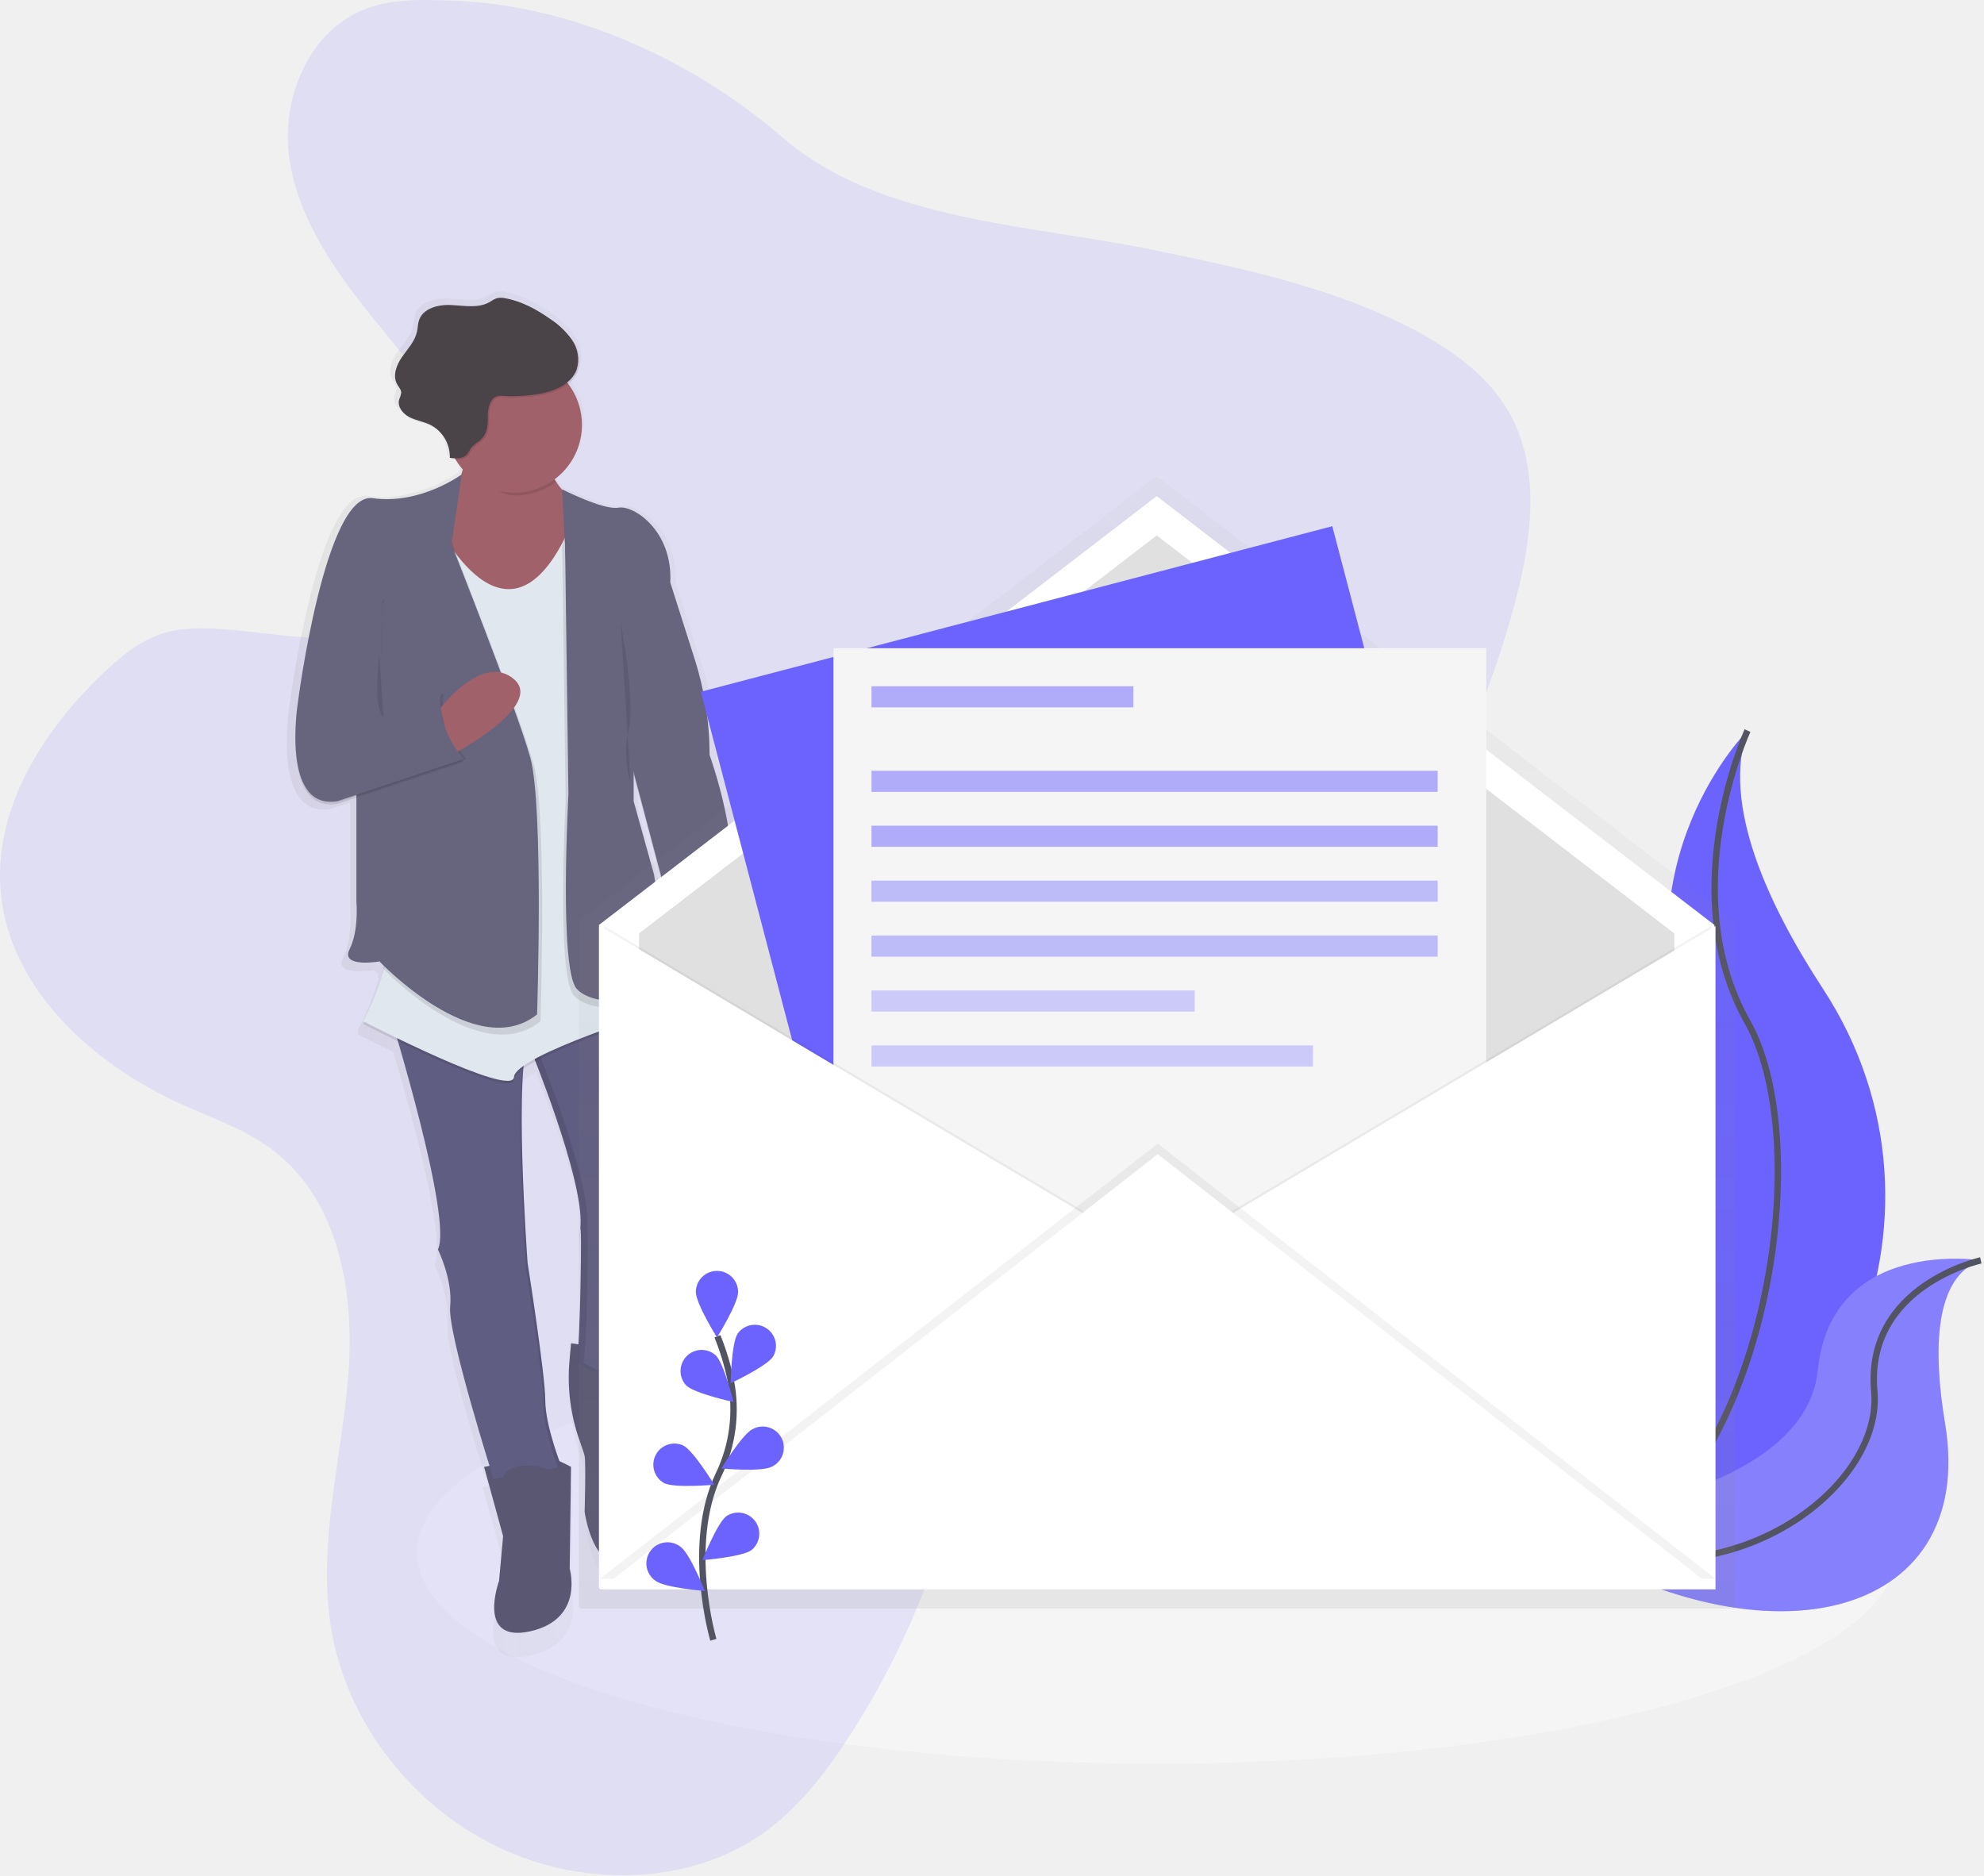
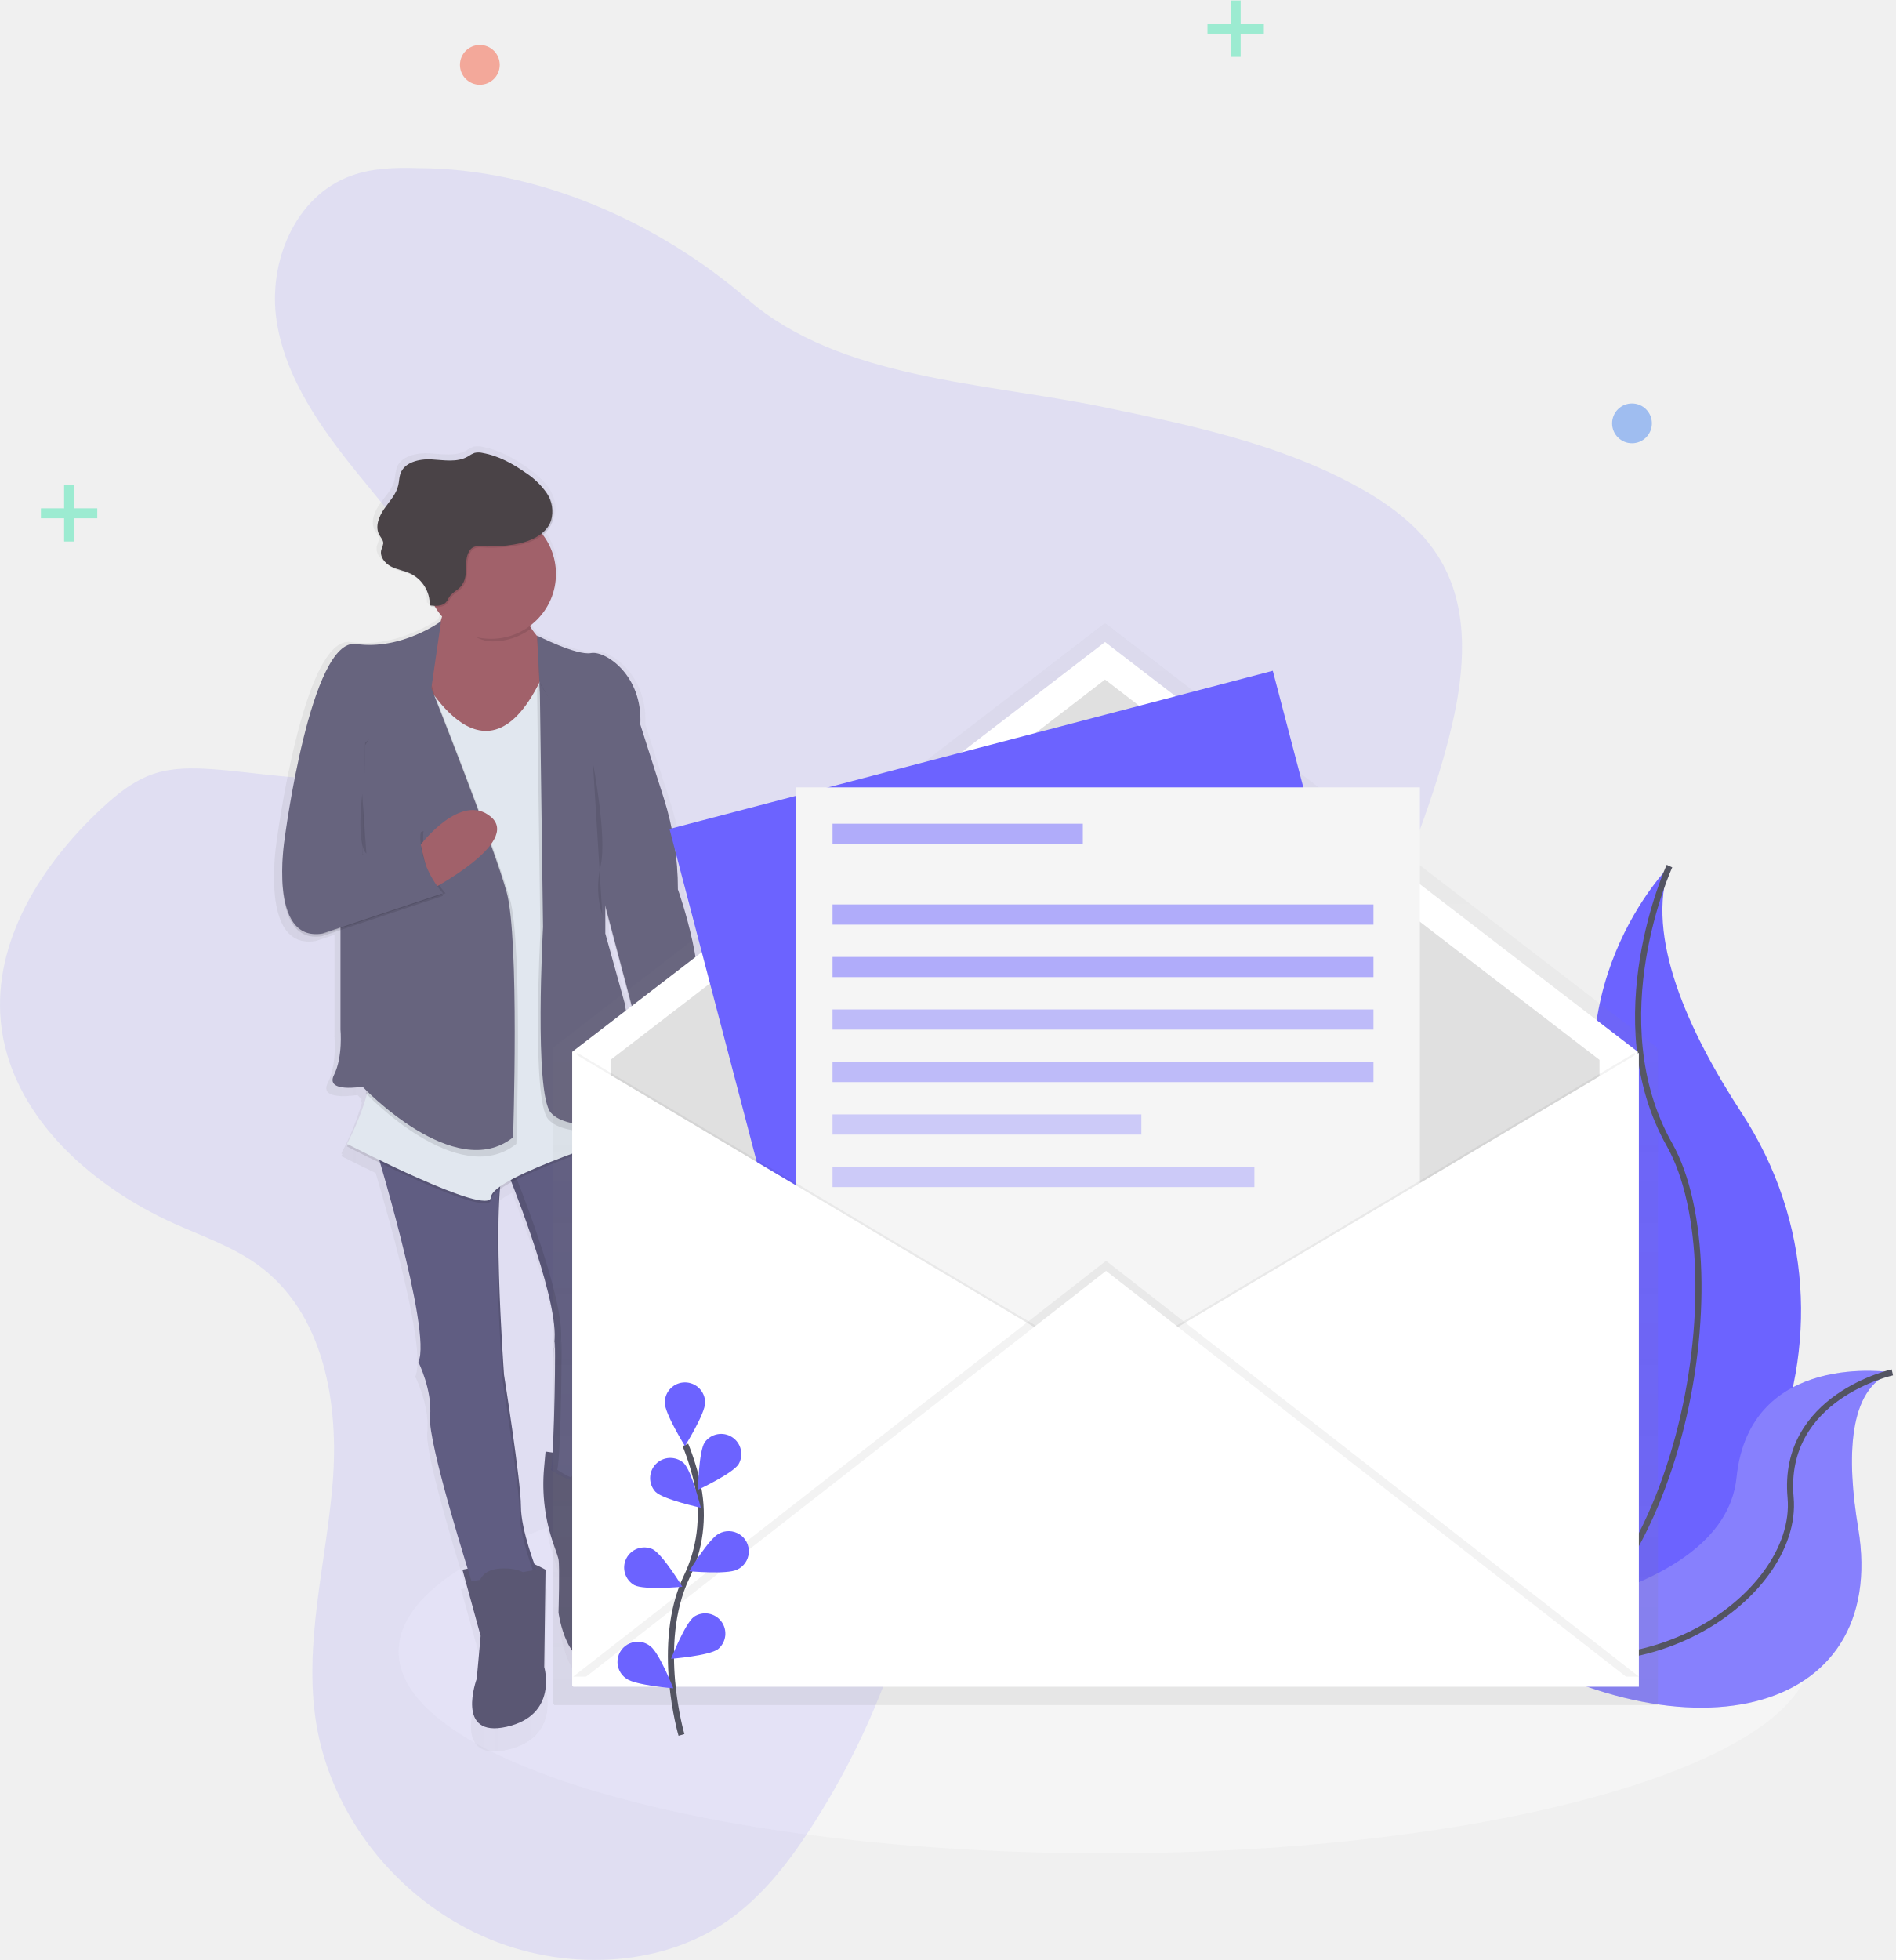
- <svg xmlns="http://www.w3.org/2000/svg" width="621" height="587" viewBox="0 0 621 587" fill="none">
-   <path d="M362.047 552.054C489.871 552.054 593.492 522.448 593.492 485.927C593.492 449.406 489.871 419.8 362.047 419.8C234.224 419.8 130.603 449.406 130.603 485.927C130.603 522.448 234.224 552.054 362.047 552.054Z" fill="#F5F5F5" />
-   <path d="M546.982 228.687C546.982 228.687 505.984 269.685 529.124 330.522C552.264 391.36 489.447 492.533 489.447 492.533C489.447 492.533 490.108 492.436 491.371 492.216C575.577 477.351 617.415 381.044 570.592 309.5C553.211 282.904 538.894 251.699 546.982 228.687Z" fill="#6C63FF" />
-   <path d="M546.982 228.687C546.982 228.687 523.838 278.943 546.982 319.942C570.127 360.942 550.95 476.002 489.452 492.533" stroke="#535461" stroke-width="2" />
-   <path d="M620 394.513C620 394.513 573.219 387.061 568.949 428.992C564.679 470.923 479.017 476.729 479.017 476.729C479.017 476.729 479.573 477.112 480.625 477.797C551.378 524.244 619.026 507.382 608.835 445.705C605.016 422.783 605.32 399.75 620 394.513Z" fill="#6C63FF" />
-   <path opacity="0.2" d="M620 394.513C620 394.513 573.219 387.061 568.949 428.992C564.679 470.923 479.017 476.729 479.017 476.729C479.017 476.729 479.573 477.112 480.625 477.797C551.378 524.244 619.026 507.382 608.835 445.705C605.016 422.783 605.32 399.75 620 394.513Z" fill="#F5F5F5" />
-   <path d="M620 394.513C620 394.513 583.683 402.488 586.665 435.512C589.648 468.536 532.712 508.11 478.991 476.716" stroke="#535461" stroke-width="2" />
-   <path opacity="0.128" d="M136.687 0.074C129.408 -0.169 121.953 0.074 115.128 2.532C96.558 9.214 87.759 31.075 90.617 50.008C93.475 68.942 105.252 85.382 117.467 100.447C129.681 115.512 142.917 130.385 149.616 148.368C152.957 157.351 154.518 167.415 151.123 176.381C145.882 190.208 130.096 197.937 114.938 199.539C99.78 201.141 84.56 198.014 69.346 196.925C62.963 196.49 56.4 196.44 50.388 198.459C43.788 200.663 38.289 205.156 33.234 209.846C13.507 228.231 -2.283 253.327 0.272 279.671C3.161 309.539 28.927 333.149 57.146 345.811C66.491 350.01 76.376 353.408 84.602 359.398C106.269 375.204 111.136 404.82 108.978 430.966C106.82 457.112 99.467 483.287 103.561 509.208C108.373 539.354 129.669 566.582 158.398 579.303C183.992 590.629 216.025 589.924 238.748 573.901C249.826 566.06 258.204 555.247 265.49 544.033C276.456 527.178 285.382 509.079 292.078 490.118C295.247 481.135 298.227 471.472 305.62 465.225C310.134 461.382 315.985 459.231 321.771 457.557C339.214 452.521 357.585 451.136 375.191 446.658C392.797 442.18 410.509 433.832 420.079 418.908C433.621 397.727 427.302 370.638 427.365 345.719C427.474 288.942 462.674 238.116 475.666 182.788C479.909 164.7 481.489 144.687 472.01 128.559C465.564 117.555 454.703 109.713 443.281 103.616C418.184 90.163 389.654 84.178 361.586 78.349C322.575 70.263 275.206 69.218 244.968 43.061C215.956 17.97 176.254 0.074 136.687 0.074Z" fill="#6C63FF" />
+ <svg xmlns="http://www.w3.org/2000/svg" width="621" height="642" viewBox="0 0 621 642" fill="none">
  <g opacity="0.5">
-     <path d="M224.211 237.578C224.21 227.198 222.585 216.883 219.395 207.006L211.455 182.385V181.168C211.7 165.397 199.407 157.528 194.672 158.381C189.825 159.254 176.375 152.509 176.375 152.509V152.694C175.453 151.633 174.621 150.497 173.889 149.297C178.583 145.878 181.701 140.71 182.536 134.963C183.371 129.215 181.854 123.374 178.326 118.76C179.78 117.667 180.889 116.18 181.52 114.475C182.618 111.386 181.778 107.862 179.993 105.111C179.233 103.962 178.346 102.904 177.348 101.956C175.835 100.458 174.183 99.108 172.414 97.923C168.004 94.868 163.156 92.242 157.867 91.31C156.952 91.094 155.999 91.094 155.083 91.31C154.289 91.631 153.533 92.039 152.829 92.528C149.205 94.591 144.695 93.698 140.516 93.48C136.337 93.261 131.258 94.432 129.937 98.353C129.65 99.594 129.429 100.85 129.276 102.116C128.615 105.157 126.267 107.518 124.455 110.051C122.643 112.584 121.288 116.002 122.796 118.753C123.311 119.679 124.119 120.532 124.119 121.59C124.001 122.34 123.778 123.07 123.458 123.759C123.134 125.466 123.802 127.209 125.183 128.262C125.753 128.877 126.424 129.389 127.167 129.776C129.264 130.844 131.677 131.178 133.813 132.17C134.879 132.671 135.857 133.341 136.709 134.154C138.817 136.361 139.951 139.322 139.856 142.373L140.299 142.42V142.808C140.762 142.861 141.251 142.905 141.733 142.928C142.428 144.049 143.222 145.104 144.107 146.082C143.957 146.646 143.787 147.219 143.598 147.802C142.045 148.88 129.331 157.344 114.879 155.307C99.447 153.131 90.631 220.581 90.631 220.581C90.059 224.438 89.781 228.333 89.798 232.232C89.732 242.151 91.815 255.132 103.42 253.221L109.589 251.19V284.553C109.589 284.553 110.469 293.692 107.387 299.763C104.306 305.833 117.093 303.677 117.093 303.677C117.093 303.677 117.578 304.186 118.482 305.052L118.197 305.853L118.574 306.241C116.893 311.989 114.626 317.548 111.809 322.833L112.173 323.018C111.942 323.462 111.809 323.679 111.809 323.679C111.809 323.679 116.557 326.105 123.09 329.234C128.341 346.982 139.833 388.086 136.051 395.916L136.156 396.141C136.864 397.609 140.815 406.265 140.018 414.193C139.297 421.278 149.11 453.492 152.774 465.19L151.042 465.54L157.212 487.733L155.889 502.097C155.889 502.097 148.397 522.114 166.026 518.199C183.655 514.284 178.808 498.182 178.808 498.182L179.251 465.542C179.251 465.542 177.552 464.597 175.455 463.69C174.014 459.796 170.873 450.588 170.873 444.223C170.873 435.957 165.14 400.269 165.14 400.269V400.017L165.107 399.541V399.461C165.107 399.017 165.034 398.41 164.982 397.669V397.623C164.321 387.974 162.337 355.196 163.785 338.108C165.059 337.24 166.384 336.449 167.753 335.741C172.045 346.586 183.108 375.887 182.4 388.18C181.52 403.39 182.181 391.447 182.4 389.503C182.466 388.901 182.512 389.629 182.532 391.262V397.696C182.532 399.018 182.532 400.486 182.485 402.014V402.939C182.485 403.872 182.485 404.824 182.438 405.79C182.438 407.113 182.386 408.395 182.359 409.725C182.293 412.7 182.206 415.709 182.101 418.527C182.101 418.84 182.09 419.151 182.068 419.459C182.046 420.077 182.021 420.681 181.995 421.271C181.968 421.862 181.942 422.44 181.915 423.004C181.889 423.563 181.86 424.108 181.829 424.637C181.796 425.258 181.756 425.854 181.723 426.423L179.33 426.079L178.82 431.582C178.018 440.315 179.147 449.118 182.125 457.366C182.945 459.628 183.581 461.499 183.719 462.167C184.162 464.343 183.719 480.025 183.719 480.025C183.719 480.025 186.363 500.477 198.71 496.556C204.264 494.791 206.959 489.421 208.251 484.036C209.682 477.796 209.148 471.267 206.724 465.342C204.971 460.938 203.179 454.763 204.442 449.988C206.644 441.722 206.644 429.971 206.644 429.971L205.285 429.777C205.625 429.132 205.931 428.47 206.204 427.793C206.204 427.793 205.762 397.765 209.728 393.85C211.91 391.695 211.712 386.517 211.051 382.284C210.107 376.16 209.885 369.945 210.39 363.769C210.485 361.42 210.86 359.091 211.508 356.832C212.673 354.531 213.838 331.334 208.685 320.171L209.743 319.84L209.578 319.02L209.743 318.968C210.52 321.042 211.403 323.075 212.388 325.058C212.648 325.262 212.947 325.411 213.267 325.495C227.544 322.989 228.117 309.664 227.326 302.39C227.927 302.681 228.258 302.866 228.258 302.866L229.581 283.689C230.955 280.123 231.576 276.312 231.407 272.494C231.459 257.392 224.211 237.578 224.211 237.578ZM208.473 292.086C207.494 283.735 206.138 275.872 206.138 275.872L199.526 252.371V243.815L210.014 282.962L208.473 292.086Z" fill="url(#paint0_linear_0_3)" />
+     <path d="M31.873 169.771V166.512H13.406V169.771H31.873Z" fill="#47E6B1" />
+     <path d="M24.269 158.908H21.01V177.375H24.269V158.908Z" fill="#47E6B1" />
  </g>
-   <path d="M178.742 420.461L178.257 425.837C177.484 434.379 178.576 442.987 181.46 451.064C182.247 453.28 182.862 455.105 182.994 455.759C183.418 457.888 182.994 473.197 182.994 473.197C182.994 473.197 185.547 493.191 197.456 489.359C202.812 487.64 205.391 482.382 206.661 477.13C208.037 471.033 207.52 464.661 205.179 458.866C203.487 454.56 201.754 448.511 202.977 443.861C205.107 435.78 205.107 424.3 205.107 424.3L178.742 420.461Z" fill="#5A5773" />
-   <path d="M165.987 328.175C165.987 328.175 182.572 368.578 181.719 383.456C180.866 398.335 181.508 386.644 181.719 384.733C182.096 381.327 181.719 421.763 180.443 426.393C180.443 426.393 197.881 439.149 204.684 422.141C204.684 422.141 204.261 392.8 208.081 388.972C210.185 386.869 209.98 381.804 209.358 377.671C208.44 371.692 208.218 365.628 208.697 359.598C208.955 356.492 209.312 353.753 209.775 352.82C211.051 350.267 212.328 321.351 204.67 313.27L165.987 328.175Z" fill="#605D82" />
-   <path opacity="0.1" d="M182.573 426.412C183.849 421.737 184.222 381.327 183.849 384.752C183.637 386.663 182.996 398.361 183.849 383.476C184.702 368.59 168.117 328.194 168.117 328.194L205.22 313.927C205.049 313.708 204.87 313.504 204.692 313.311L165.994 328.195C165.994 328.195 182.579 368.598 181.726 383.477C180.873 398.355 181.515 386.664 181.726 384.753C182.103 381.347 181.726 421.784 180.45 426.413C180.45 426.413 187.413 431.506 194.257 430.963C188.167 430.506 182.573 426.412 182.573 426.412Z" fill="black" />
-   <path d="M151.525 459.163L157.477 480.852L156.2 494.879C156.2 494.879 148.973 514.44 165.981 510.611C182.989 506.782 178.314 491.051 178.314 491.051L178.737 459.158C178.737 459.158 171.932 455.329 168.956 455.761C165.981 456.193 151.525 459.163 151.525 459.163Z" fill="#5A5773" />
-   <path d="M122.185 317.971C122.185 317.971 141.742 381.334 137.071 391.112C137.071 391.112 141.746 400.469 140.9 408.97C140.053 417.471 154.509 462.976 154.509 462.976L175.776 459.147C175.776 459.147 170.67 446.391 170.67 438.31C170.67 430.229 165.138 395.327 165.138 395.327C165.138 395.327 160.463 331.535 165.991 324.73L122.185 317.971Z" fill="#605D82" />
+   <g opacity="0.5">
+     <path d="M414.08 11.034V7.775L395.613 7.775V11.034L414.08 11.034Z" fill="#47E6B1" />
+     <path d="M406.476 0.171H403.217V18.638H406.476V0.171Z" fill="#47E6B1" />
+   </g>
+   <path opacity="0.5" d="M150.699 21.252C150.699 24.852 153.617 27.77 157.217 27.77C160.817 27.77 163.735 24.852 163.735 21.252C163.735 17.653 160.817 14.734 157.217 14.734C153.617 14.734 150.699 17.653 150.699 21.252Z" fill="#F55F44" />
+   <path opacity="0.5" d="M528.18 138.671C528.18 142.27 531.098 145.189 534.698 145.189C538.298 145.189 541.216 142.27 541.216 138.671C541.216 135.071 538.298 132.153 534.698 132.153C531.098 132.153 528.18 135.071 528.18 138.671Z" fill="#4D8AF0" />
+   <path d="M362.047 607.054C489.871 607.054 593.492 577.448 593.492 540.927C593.492 504.406 489.871 474.8 362.047 474.8C234.224 474.8 130.603 504.406 130.603 540.927C130.603 577.448 234.224 607.054 362.047 607.054Z" fill="#F5F5F5" />
+   <path d="M546.982 283.687C546.982 283.687 505.984 324.685 529.124 385.522C552.264 446.36 489.447 547.533 489.447 547.533C489.447 547.533 490.108 547.436 491.371 547.216C575.577 532.351 617.415 436.044 570.592 364.5C553.211 337.904 538.894 306.699 546.982 283.687Z" fill="#6C63FF" />
+   <path d="M546.982 283.687C546.982 283.687 523.838 333.943 546.982 374.942C570.127 415.942 550.95 531.002 489.452 547.533" stroke="#535461" stroke-width="2" />
+   <path d="M620 449.513C620 449.513 573.219 442.061 568.949 483.992C564.679 525.923 479.017 531.729 479.017 531.729C479.017 531.729 479.573 532.112 480.625 532.797C551.378 579.244 619.026 562.382 608.835 500.705C605.016 477.783 605.32 454.75 620 449.513Z" fill="#6C63FF" />
+   <path opacity="0.2" d="M620 449.513C620 449.513 573.219 442.061 568.949 483.992C564.679 525.923 479.017 531.729 479.017 531.729C479.017 531.729 479.573 532.112 480.625 532.797C551.378 579.244 619.026 562.382 608.835 500.705C605.016 477.783 605.32 454.75 620 449.513Z" fill="#F5F5F5" />
+   <path d="M620 449.513C620 449.513 583.683 457.488 586.665 490.512C589.648 523.536 532.712 563.11 478.991 531.716" stroke="#535461" stroke-width="2" />
+   <path opacity="0.128" d="M136.687 55.074C129.408 54.831 121.953 55.074 115.128 57.532C96.558 64.214 87.759 86.075 90.617 105.008C93.475 123.942 105.252 140.382 117.467 155.447C129.681 170.512 142.917 185.385 149.616 203.368C152.957 212.351 154.518 222.415 151.123 231.381C145.882 245.208 130.096 252.937 114.938 254.539C99.78 256.141 84.56 253.014 69.346 251.925C62.963 251.49 56.4 251.44 50.388 253.459C43.788 255.663 38.289 260.156 33.234 264.846C13.507 283.231 -2.283 308.327 0.272 334.671C3.161 364.539 28.927 388.149 57.146 400.811C66.491 405.01 76.376 408.408 84.602 414.398C106.269 430.204 111.136 459.82 108.978 485.966C106.82 512.112 99.467 538.287 103.561 564.208C108.373 594.354 129.669 621.582 158.398 634.303C183.992 645.629 216.025 644.924 238.748 628.901C249.826 621.06 258.204 610.247 265.49 599.033C276.456 582.178 285.382 564.079 292.078 545.118C295.247 536.135 298.227 526.472 305.62 520.225C310.134 516.382 315.985 514.231 321.771 512.557C339.214 507.521 357.585 506.136 375.191 501.658C392.797 497.18 410.509 488.832 420.079 473.908C433.621 452.727 427.302 425.638 427.365 400.719C427.474 343.942 462.674 293.116 475.666 237.788C479.909 219.7 481.489 199.687 472.01 183.559C465.564 172.555 454.703 164.713 443.281 158.616C418.184 145.163 389.654 139.178 361.586 133.349C322.575 125.263 275.206 124.218 244.968 98.061C215.956 72.97 176.254 55.074 136.687 55.074Z" fill="#6C63FF" />
+   <g opacity="0.5">
+     <path d="M224.211 292.578C224.21 282.198 222.585 271.883 219.395 262.006L211.455 237.385V236.168C211.7 220.397 199.407 212.528 194.672 213.381C189.825 214.254 176.375 207.509 176.375 207.509V207.694C175.453 206.633 174.621 205.497 173.889 204.297C178.583 200.878 181.701 195.71 182.536 189.963C183.371 184.215 181.854 178.374 178.326 173.76C179.78 172.667 180.889 171.18 181.52 169.475C182.618 166.386 181.778 162.862 179.993 160.111C179.233 158.962 178.346 157.904 177.348 156.956C175.835 155.458 174.183 154.108 172.414 152.923C168.004 149.868 163.156 147.242 157.867 146.31C156.952 146.094 155.999 146.094 155.083 146.31C154.289 146.631 153.533 147.039 152.829 147.528C149.205 149.591 144.695 148.698 140.516 148.48C136.337 148.261 131.258 149.432 129.937 153.353C129.65 154.594 129.429 155.85 129.276 157.116C128.615 160.157 126.267 162.518 124.455 165.051C122.643 167.584 121.288 171.002 122.796 173.753C123.311 174.679 124.119 175.532 124.119 176.59C124.001 177.34 123.778 178.07 123.458 178.759C123.134 180.466 123.802 182.209 125.183 183.262C125.753 183.877 126.424 184.389 127.167 184.776C129.264 185.844 131.677 186.178 133.813 187.17C134.879 187.671 135.857 188.341 136.709 189.154C138.817 191.361 139.951 194.322 139.856 197.373L140.299 197.42V197.808C140.762 197.861 141.251 197.905 141.733 197.928C142.428 199.049 143.222 200.104 144.107 201.082C143.957 201.646 143.787 202.219 143.598 202.802C142.045 203.88 129.331 212.344 114.879 210.307C99.447 208.131 90.631 275.581 90.631 275.581C90.059 279.438 89.781 283.333 89.798 287.232C89.732 297.151 91.815 310.132 103.42 308.221L109.589 306.19V339.553C109.589 339.553 110.469 348.692 107.387 354.763C104.306 360.833 117.093 358.677 117.093 358.677C117.093 358.677 117.578 359.186 118.482 360.052L118.197 360.853L118.574 361.241C116.893 366.989 114.626 372.548 111.809 377.833L112.173 378.018C111.942 378.462 111.809 378.679 111.809 378.679C111.809 378.679 116.557 381.105 123.09 384.234C128.341 401.982 139.833 443.086 136.051 450.916L136.156 451.141C136.864 452.609 140.815 461.265 140.018 469.193C139.297 476.278 149.11 508.492 152.774 520.19L151.042 520.54L157.212 542.733L155.889 557.097C155.889 557.097 148.397 577.114 166.026 573.199C183.655 569.284 178.808 553.182 178.808 553.182L179.251 520.542C179.251 520.542 177.552 519.597 175.455 518.69C174.014 514.796 170.873 505.588 170.873 499.223C170.873 490.957 165.14 455.269 165.14 455.269V455.017L165.107 454.541V454.461C165.107 454.017 165.034 453.41 164.982 452.669V452.623C164.321 442.974 162.337 410.196 163.785 393.108C165.059 392.24 166.384 391.449 167.753 390.741C172.045 401.586 183.108 430.887 182.4 443.18C181.52 458.39 182.181 446.447 182.4 444.503C182.466 443.901 182.512 444.629 182.532 446.262V452.696C182.532 454.018 182.532 455.486 182.485 457.014V457.939C182.485 458.872 182.485 459.824 182.438 460.79C182.438 462.113 182.386 463.395 182.359 464.725C182.293 467.7 182.206 470.709 182.101 473.527C182.101 473.84 182.09 474.151 182.068 474.459C182.046 475.077 182.021 475.681 181.995 476.271C181.968 476.862 181.942 477.44 181.915 478.004C181.889 478.563 181.86 479.108 181.829 479.637C181.796 480.258 181.756 480.854 181.723 481.423L179.33 481.079L178.82 486.582C178.018 495.315 179.147 504.118 182.125 512.366C182.945 514.628 183.581 516.499 183.719 517.167C184.162 519.343 183.719 535.025 183.719 535.025C183.719 535.025 186.363 555.477 198.71 551.556C204.264 549.791 206.959 544.421 208.251 539.036C209.682 532.796 209.148 526.267 206.724 520.342C204.971 515.938 203.179 509.763 204.442 504.988C206.644 496.722 206.644 484.971 206.644 484.971L205.285 484.777C205.625 484.132 205.931 483.47 206.204 482.793C206.204 482.793 205.762 452.765 209.728 448.85C211.91 446.695 211.712 441.517 211.051 437.284C210.107 431.16 209.885 424.945 210.39 418.769C210.485 416.42 210.86 414.091 211.508 411.832C212.673 409.531 213.838 386.334 208.685 375.171L209.743 374.84L209.578 374.02L209.743 373.968C210.52 376.042 211.403 378.075 212.388 380.058C212.648 380.262 212.947 380.411 213.267 380.495C227.544 377.989 228.117 364.664 227.326 357.39C227.927 357.681 228.258 357.866 228.258 357.866L229.581 338.689C230.955 335.123 231.576 331.312 231.407 327.494C231.459 312.392 224.211 292.578 224.211 292.578ZM208.473 347.086C207.494 338.735 206.138 330.872 206.138 330.872L199.526 307.371V298.815L210.014 337.962L208.473 347.086Z" fill="url(#paint0_linear_1_154)" />
+   </g>
+   <path d="M178.742 475.461L178.257 480.837C177.484 489.379 178.576 497.987 181.46 506.064C182.247 508.28 182.862 510.105 182.994 510.759C183.418 512.888 182.994 528.197 182.994 528.197C182.994 528.197 185.547 548.191 197.456 544.359C202.812 542.64 205.391 537.382 206.661 532.13C208.037 526.033 207.52 519.661 205.179 513.866C203.487 509.56 201.754 503.511 202.977 498.861C205.107 490.78 205.107 479.3 205.107 479.3L178.742 475.461Z" fill="#5A5773" />
+   <path d="M165.987 383.175C165.987 383.175 182.572 423.578 181.719 438.456C180.866 453.335 181.508 441.644 181.719 439.733C182.096 436.327 181.719 476.763 180.443 481.393C180.443 481.393 197.881 494.149 204.684 477.141C204.684 477.141 204.261 447.8 208.081 443.972C210.185 441.869 209.98 436.804 209.358 432.671C208.44 426.692 208.218 420.628 208.697 414.598C208.955 411.492 209.312 408.753 209.775 407.82C211.051 405.267 212.328 376.351 204.67 368.27L165.987 383.175Z" fill="#605D82" />
+   <path opacity="0.1" d="M182.573 481.412C183.849 476.737 184.222 436.327 183.849 439.752C183.637 441.663 182.996 453.361 183.849 438.476C184.702 423.59 168.117 383.194 168.117 383.194L205.22 368.927C205.049 368.708 204.87 368.504 204.692 368.311L165.994 383.195C165.994 383.195 182.579 423.598 181.726 438.477C180.873 453.355 181.515 441.664 181.726 439.753C182.103 436.347 181.726 476.784 180.45 481.413C180.45 481.413 187.413 486.506 194.257 485.963C188.167 485.506 182.573 481.412 182.573 481.412Z" fill="black" />
+   <path d="M151.525 514.163L157.477 535.852L156.2 549.879C156.2 549.879 148.973 569.44 165.981 565.611C182.989 561.782 178.314 546.051 178.314 546.051L178.737 514.158C178.737 514.158 171.932 510.329 168.956 510.761C165.981 511.193 151.525 514.163 151.525 514.163Z" fill="#5A5773" />
+   <path d="M122.185 372.971C122.185 372.971 141.742 436.334 137.071 446.112C137.071 446.112 141.746 455.469 140.9 463.97C140.053 472.471 154.509 517.976 154.509 517.976L175.776 514.147C175.776 514.147 170.67 501.391 170.67 493.31C170.67 485.229 165.138 450.327 165.138 450.327C165.138 450.327 160.463 386.535 165.991 379.73L122.185 372.971Z" fill="#605D82" />
  <g opacity="0.1">
-     <path d="M164.341 329.914C160.817 344.355 164.712 397.502 164.712 397.502C164.712 397.502 170.244 432.371 170.244 440.485C170.244 446.655 173.213 455.542 174.621 459.404L175.771 459.199C175.771 459.199 170.666 446.443 170.666 438.363C170.666 430.282 165.134 395.38 165.134 395.38C165.134 395.38 161.577 346.809 164.341 329.914Z" fill="black" />
-     <path d="M137.07 391.114L137.176 391.332C137.209 391.114 137.242 390.883 137.263 390.671C137.206 390.822 137.142 390.97 137.07 391.114Z" fill="black" />
-     <path d="M165.029 326.819C165.222 326.085 165.547 325.393 165.987 324.776L122.185 317.971C122.185 317.971 122.444 318.798 122.886 320.272L165.029 326.819Z" fill="black" />
+     <path d="M164.341 384.914C160.817 399.355 164.712 452.502 164.712 452.502C164.712 452.502 170.244 487.371 170.244 495.485C170.244 501.655 173.213 510.542 174.621 514.404L175.771 514.199C175.771 514.199 170.666 501.443 170.666 493.363C170.666 485.282 165.134 450.38 165.134 450.38C165.134 450.38 161.577 401.809 164.341 384.914Z" fill="black" />
+     <path d="M137.07 446.114L137.176 446.332C137.209 446.114 137.242 445.883 137.263 445.671C137.206 445.822 137.142 445.97 137.07 446.114Z" fill="black" />
+     <path d="M165.029 381.819C165.222 381.085 165.547 380.393 165.988 379.776L122.185 372.971C122.185 372.971 122.444 373.798 122.886 375.272L165.029 381.819Z" fill="black" />
  </g>
-   <path d="M224.245 295.005C224.245 295.005 230.626 318.811 211.489 322.223C211.179 322.142 210.888 321.998 210.636 321.8C210.636 321.8 199.579 300.11 208.083 291.606L224.245 295.005Z" fill="#A1616A" />
-   <path d="M145.998 136.823C145.998 136.823 147.274 154.681 133.242 163.188C119.21 171.695 162.999 195.081 162.999 195.081L185.966 158.507C185.966 158.507 176.192 159.769 170.243 142.775L145.998 136.823Z" fill="#A1616A" />
-   <path opacity="0.1" d="M136.64 164.45C136.64 164.45 158.33 209.529 177.889 167.003L208.083 316.688C208.083 316.688 161.302 331.149 160.882 337.955C160.461 344.76 113.687 320.524 113.687 320.524C113.687 320.524 123.891 301.809 121.345 290.33C118.799 278.85 136.64 164.45 136.64 164.45Z" fill="black" />
-   <path d="M136.64 163.597C136.64 163.597 158.33 208.676 177.889 166.15L208.083 315.842C208.083 315.842 161.302 330.303 160.882 337.109C160.461 343.914 113.687 319.673 113.687 319.673C113.687 319.673 123.891 300.958 121.345 289.479C118.799 277.999 136.64 163.597 136.64 163.597Z" fill="#E1E7EF" />
-   <path d="M157.91 471.069C157.91 471.069 152.378 458.736 165.138 458.736C177.898 458.736 175.769 469.79 175.769 469.79L157.91 471.069Z" fill="#5A5773" />
-   <path d="M186.824 439.168C186.824 439.168 181.719 425.983 194.482 425.559C207.245 425.135 200.863 437.462 200.863 437.462L186.824 439.168Z" fill="#5A5773" />
-   <path opacity="0.1" d="M175.979 154.016C175.979 154.016 188.947 160.628 193.629 159.756C198.311 158.883 210.637 166.984 209.79 183.146L217.474 207.256C220.548 216.922 222.109 227.006 222.103 237.149C222.103 237.149 233.159 267.766 227.208 281.374L225.932 300.089C225.932 300.089 216.151 294.556 205.938 296.26L208.51 280.977L197.004 237.594L177.867 191.239L175.979 154.016Z" fill="black" />
-   <path d="M175.979 153.177C175.979 153.177 188.947 159.789 193.629 158.916C198.311 158.044 210.637 166.144 209.79 182.307L217.474 206.416C220.548 216.083 222.109 226.166 222.103 236.31C222.103 236.31 233.159 266.927 227.208 280.535L225.932 299.249C225.932 299.249 216.151 293.717 205.938 295.42L208.491 280.112L197.007 236.741L177.887 190.387L175.979 153.177Z" fill="#67647E" />
-   <path opacity="0.1" d="M197.458 204.847V252.901L203.839 275.867C203.839 275.867 208.091 300.956 206.815 308.613C205.538 316.27 185.125 317.97 179.596 311.589C174.068 305.207 177.044 250.752 177.044 250.752L175.976 171.037L176.829 168.484L197.458 204.847Z" fill="black" />
-   <path d="M198.331 202.725V250.78L204.712 273.746C204.712 273.746 208.964 298.835 207.688 306.492C206.411 314.148 185.998 315.849 180.47 309.467C174.943 303.086 177.918 248.63 177.918 248.63L176.85 168.894L198.331 202.725Z" fill="#67647E" />
-   <path opacity="0.1" d="M112.617 242.699L126.224 285.02L119.843 303.093C119.843 303.093 150.036 334.986 169.173 319.677C169.173 319.677 171.302 254.608 167.044 239.3C162.785 223.991 142.378 172.512 142.378 172.512L138.152 158.924L115.616 171.68L112.617 242.699Z" fill="black" />
-   <path d="M111.552 240.571V282.231C111.552 282.231 112.405 291.16 109.423 297.117C106.44 303.073 118.78 300.946 118.78 300.946C118.78 300.946 148.973 332.838 168.11 317.53C168.11 317.53 170.24 252.461 165.981 237.153C161.722 221.844 141.315 170.365 141.315 170.365L137.063 156.756L114.527 169.512L111.552 240.571Z" fill="#67647E" />
-   <path opacity="0.1" d="M144.509 149.354C144.509 149.354 131.541 158.922 116.654 156.793C101.767 154.663 93.264 220.586 93.264 220.586C93.264 220.586 87.731 254.608 105.597 251.632L145.147 238.446C145.147 238.446 136.643 229.517 137.919 218.032L118.779 225.688L119.639 189.119L144.509 149.354Z" fill="black" />
-   <path opacity="0.1" d="M94.114 219.733C94.114 219.733 88.582 253.755 106.447 250.78L145.997 237.594C145.997 237.594 137.493 228.665 138.769 217.18L119.639 224.838L94.114 219.733Z" fill="black" />
-   <path d="M137.831 221.664C137.831 221.664 151.102 204.213 160.876 212.591C170.649 220.969 141.335 236.324 141.335 236.324L137.831 221.664Z" fill="#A1616A" />
-   <path d="M144.509 148.501C144.509 148.501 131.541 158.07 116.654 155.941C101.767 153.811 93.264 219.733 93.264 219.733C93.264 219.733 87.731 253.756 105.597 250.781L145.147 237.595C145.147 237.595 136.643 228.666 137.919 217.181L118.775 224.839L119.635 188.264L141.325 170.406L144.509 148.501Z" fill="#67647E" />
-   <path opacity="0.1" d="M170.663 143.608L146.422 137.656C146.422 137.656 147.684 139.085 146.21 144.673C150.112 149.15 154.907 155.094 161.307 155.094C165.89 155.104 170.352 153.626 174.022 150.882C172.65 148.582 171.524 146.144 170.663 143.608Z" fill="black" />
-   <path d="M160.882 154.248C172.628 154.248 182.149 144.727 182.149 132.981C182.149 121.236 172.628 111.714 160.882 111.714C149.137 111.714 139.616 121.236 139.616 132.981C139.616 144.727 149.137 154.248 160.882 154.248Z" fill="#A1616A" />
-   <path opacity="0.1" d="M168.944 123.75C173.877 122.911 179.299 120.721 180.952 116C181.869 112.883 181.327 109.519 179.478 106.848C177.629 104.223 175.291 101.978 172.594 100.236C168.342 97.246 163.653 94.681 158.535 93.781C157.653 93.57 156.733 93.57 155.851 93.781C155.083 94.095 154.353 94.494 153.675 94.971C150.181 96.988 145.826 96.115 141.772 95.904C137.718 95.692 132.857 96.837 131.581 100.666C131.184 101.85 131.211 103.126 130.92 104.342C130.259 107.318 128.017 109.632 126.292 112.112C124.566 114.592 123.236 117.944 124.691 120.616C125.187 121.522 126.014 122.355 126.014 123.387C125.887 124.12 125.664 124.834 125.353 125.51C124.751 127.705 126.503 129.92 128.527 130.965C130.55 132.011 132.878 132.334 134.941 133.306C138.885 135.252 141.331 139.319 141.203 143.715C143.081 143.933 145.27 144.045 146.541 142.647C147.11 142.019 147.388 141.178 147.9 140.512C148.664 139.721 149.516 139.02 150.439 138.422C154.889 134.765 151.729 129.713 154.247 125.772C155.57 123.741 157.673 124.364 159.802 124.397C162.863 124.467 165.923 124.25 168.944 123.75Z" fill="black" />
-   <path d="M168.52 123.327C173.453 122.488 178.875 120.299 180.528 115.577C181.445 112.46 180.903 109.096 179.054 106.425C177.204 103.8 174.867 101.555 172.17 99.813C167.918 96.823 163.229 94.258 158.111 93.358C157.229 93.147 156.309 93.147 155.427 93.358C154.659 93.672 153.929 94.072 153.251 94.548C149.757 96.565 145.402 95.693 141.348 95.481C137.294 95.269 132.434 96.414 131.157 100.243C130.76 101.427 130.786 102.703 130.496 103.919C129.835 106.895 127.593 109.21 125.867 111.689C124.142 114.169 122.812 117.521 124.267 120.193C124.763 121.099 125.59 121.933 125.59 122.964C125.462 123.697 125.24 124.411 124.929 125.087C124.327 127.282 126.079 129.497 128.103 130.542C130.126 131.588 132.454 131.911 134.517 132.883C138.477 134.827 140.934 138.908 140.799 143.318C142.677 143.536 144.866 143.649 146.138 142.25C146.706 141.622 146.984 140.782 147.496 140.115C148.26 139.324 149.112 138.623 150.035 138.025C154.485 134.368 151.325 129.317 153.844 125.375C155.167 123.345 157.269 123.967 159.398 124C162.453 124.06 165.507 123.835 168.52 123.327Z" fill="#4A4347" />
-   <path opacity="0.1" d="M194.264 194.856C194.264 194.856 198.939 219.099 196.816 228.455C195.519 233.898 195.711 239.59 197.372 244.934" fill="black" />
-   <path opacity="0.1" d="M118.686 205.06C118.686 205.06 116.648 221.221 120.045 224.62L118.686 205.06Z" fill="black" />
-   <path d="M237.431 404.227C237.979 404.227 238.423 403.783 238.423 403.236C238.423 402.688 237.979 402.244 237.431 402.244C236.883 402.244 236.439 402.688 236.439 403.236C236.439 403.499 236.544 403.751 236.73 403.937C236.916 404.123 237.168 404.227 237.431 404.227Z" fill="black" />
+   <path d="M224.245 350.005C224.245 350.005 230.626 373.811 211.489 377.223C211.179 377.142 210.888 376.998 210.636 376.8C210.636 376.8 199.579 355.11 208.083 346.606L224.245 350.005Z" fill="#A1616A" />
+   <path d="M145.998 191.823C145.998 191.823 147.274 209.681 133.242 218.188C119.21 226.695 162.999 250.081 162.999 250.081L185.966 213.507C185.966 213.507 176.192 214.769 170.243 197.775L145.998 191.823Z" fill="#A1616A" />
+   <path opacity="0.1" d="M136.64 219.45C136.64 219.45 158.33 264.529 177.889 222.003L208.083 371.688C208.083 371.688 161.302 386.149 160.882 392.955C160.461 399.76 113.687 375.524 113.687 375.524C113.687 375.524 123.891 356.809 121.345 345.33C118.799 333.85 136.64 219.45 136.64 219.45Z" fill="black" />
+   <path d="M136.64 218.597C136.64 218.597 158.33 263.676 177.889 221.15L208.083 370.842C208.083 370.842 161.302 385.303 160.882 392.109C160.461 398.914 113.687 374.673 113.687 374.673C113.687 374.673 123.891 355.958 121.345 344.479C118.799 332.999 136.64 218.597 136.64 218.597Z" fill="#E1E7EF" />
+   <path d="M157.91 526.069C157.91 526.069 152.378 513.736 165.138 513.736C177.898 513.736 175.769 524.79 175.769 524.79L157.91 526.069Z" fill="#5A5773" />
+   <path d="M186.824 494.168C186.824 494.168 181.719 480.983 194.482 480.559C207.245 480.135 200.863 492.462 200.863 492.462L186.824 494.168Z" fill="#5A5773" />
+   <path opacity="0.1" d="M175.979 209.016C175.979 209.016 188.947 215.628 193.629 214.756C198.311 213.883 210.637 221.984 209.79 238.146L217.474 262.256C220.548 271.922 222.109 282.006 222.103 292.149C222.103 292.149 233.159 322.766 227.208 336.374L225.932 355.089C225.932 355.089 216.151 349.556 205.938 351.26L208.51 335.977L197.004 292.594L177.867 246.239L175.979 209.016Z" fill="black" />
+   <path d="M175.979 208.177C175.979 208.177 188.947 214.789 193.629 213.916C198.311 213.044 210.637 221.144 209.79 237.307L217.474 261.416C220.548 271.083 222.109 281.166 222.103 291.309C222.103 291.309 233.159 321.927 227.208 335.535L225.932 354.249C225.932 354.249 216.151 348.717 205.938 350.42L208.491 335.112L197.007 291.741L177.887 245.387L175.979 208.177Z" fill="#67647E" />
+   <path opacity="0.1" d="M197.458 259.847V307.901L203.839 330.867C203.839 330.867 208.091 355.956 206.815 363.613C205.538 371.27 185.125 372.97 179.596 366.589C174.068 360.207 177.044 305.752 177.044 305.752L175.976 226.037L176.829 223.484L197.458 259.847Z" fill="black" />
+   <path d="M198.331 257.725V305.78L204.712 328.746C204.712 328.746 208.964 353.835 207.688 361.491C206.411 369.148 185.998 370.849 180.47 364.467C174.943 358.086 177.918 303.63 177.918 303.63L176.85 223.894L198.331 257.725Z" fill="#67647E" />
+   <path opacity="0.1" d="M112.617 297.699L126.224 340.02L119.843 358.093C119.843 358.093 150.036 389.986 169.173 374.677C169.173 374.677 171.302 309.608 167.044 294.3C162.785 278.991 142.378 227.512 142.378 227.512L138.152 213.924L115.616 226.68L112.617 297.699Z" fill="black" />
+   <path d="M111.552 295.571V337.231C111.552 337.231 112.405 346.16 109.423 352.117C106.44 358.073 118.78 355.946 118.78 355.946C118.78 355.946 148.973 387.838 168.11 372.53C168.11 372.53 170.24 307.461 165.981 292.153C161.722 276.844 141.315 225.365 141.315 225.365L137.063 211.756L114.527 224.512L111.552 295.571Z" fill="#67647E" />
+   <path opacity="0.1" d="M144.509 204.354C144.509 204.354 131.541 213.922 116.654 211.793C101.767 209.663 93.264 275.586 93.264 275.586C93.264 275.586 87.731 309.608 105.597 306.632L145.147 293.446C145.147 293.446 136.643 284.517 137.919 273.032L118.779 280.688L119.639 244.119L144.509 204.354Z" fill="black" />
+   <path opacity="0.1" d="M94.114 274.733C94.114 274.733 88.582 308.755 106.447 305.78L145.997 292.594C145.997 292.594 137.493 283.665 138.769 272.18L119.639 279.838L94.114 274.733Z" fill="black" />
+   <path d="M137.831 276.664C137.831 276.664 151.102 259.213 160.876 267.591C170.649 275.969 141.335 291.324 141.335 291.324L137.831 276.664Z" fill="#A1616A" />
+   <path d="M144.509 203.501C144.509 203.501 131.541 213.07 116.654 210.941C101.767 208.811 93.264 274.733 93.264 274.733C93.264 274.733 87.731 308.756 105.597 305.781L145.147 292.595C145.147 292.595 136.643 283.666 137.919 272.181L118.775 279.839L119.635 243.264L141.325 225.406L144.509 203.501Z" fill="#67647E" />
+   <path opacity="0.1" d="M170.663 198.608L146.422 192.656C146.422 192.656 147.684 194.085 146.21 199.673C150.112 204.15 154.907 210.094 161.307 210.094C165.89 210.104 170.352 208.626 174.022 205.882C172.65 203.582 171.524 201.144 170.663 198.608Z" fill="black" />
+   <path d="M160.882 209.248C172.628 209.248 182.149 199.727 182.149 187.981C182.149 176.236 172.628 166.714 160.882 166.714C149.137 166.714 139.616 176.236 139.616 187.981C139.616 199.727 149.137 209.248 160.882 209.248Z" fill="#A1616A" />
+   <path opacity="0.1" d="M168.944 178.75C173.877 177.911 179.299 175.721 180.952 171C181.869 167.883 181.327 164.519 179.478 161.848C177.629 159.223 175.291 156.978 172.594 155.236C168.342 152.246 163.653 149.681 158.535 148.781C157.653 148.57 156.733 148.57 155.851 148.781C155.083 149.095 154.353 149.494 153.675 149.971C150.181 151.988 145.826 151.116 141.772 150.904C137.718 150.692 132.857 151.837 131.581 155.666C131.184 156.85 131.211 158.126 130.92 159.342C130.259 162.318 128.017 164.632 126.292 167.112C124.566 169.592 123.236 172.944 124.691 175.616C125.187 176.522 126.014 177.355 126.014 178.387C125.887 179.12 125.664 179.834 125.353 180.51C124.751 182.705 126.503 184.92 128.527 185.965C130.55 187.011 132.878 187.334 134.941 188.306C138.885 190.252 141.331 194.319 141.203 198.715C143.081 198.933 145.27 199.045 146.541 197.647C147.11 197.019 147.388 196.178 147.9 195.512C148.664 194.721 149.516 194.02 150.439 193.422C154.889 189.765 151.729 184.713 154.247 180.772C155.57 178.741 157.673 179.364 159.802 179.397C162.863 179.467 165.923 179.25 168.944 178.75Z" fill="black" />
+   <path d="M168.52 178.327C173.453 177.488 178.875 175.299 180.528 170.577C181.445 167.46 180.903 164.096 179.054 161.425C177.204 158.8 174.867 156.555 172.17 154.813C167.918 151.823 163.229 149.258 158.111 148.358C157.229 148.147 156.309 148.147 155.427 148.358C154.659 148.672 153.929 149.071 153.251 149.548C149.757 151.565 145.402 150.693 141.348 150.481C137.294 150.269 132.434 151.414 131.157 155.243C130.76 156.427 130.786 157.703 130.496 158.919C129.835 161.895 127.593 164.21 125.867 166.689C124.142 169.169 122.812 172.521 124.267 175.193C124.763 176.099 125.59 176.933 125.59 177.964C125.462 178.697 125.24 179.411 124.929 180.087C124.327 182.282 126.079 184.497 128.103 185.542C130.126 186.588 132.454 186.911 134.517 187.883C138.477 189.827 140.934 193.908 140.799 198.318C142.677 198.536 144.866 198.649 146.138 197.25C146.706 196.622 146.984 195.782 147.496 195.115C148.26 194.324 149.112 193.623 150.035 193.025C154.485 189.368 151.325 184.317 153.844 180.375C155.167 178.345 157.269 178.967 159.398 179C162.453 179.06 165.507 178.835 168.52 178.327Z" fill="#4A4347" />
+   <path opacity="0.1" d="M194.264 249.856C194.264 249.856 198.939 274.099 196.816 283.455C195.519 288.898 195.711 294.59 197.372 299.934" fill="black" />
+   <path opacity="0.1" d="M118.686 260.06C118.686 260.06 116.648 276.221 120.045 279.62Z" fill="black" />
+   <path d="M237.431 459.227C237.979 459.227 238.423 458.783 238.423 458.236C238.423 457.688 237.979 457.244 237.431 457.244C236.883 457.244 236.439 457.688 236.439 458.236C236.439 458.499 236.544 458.751 236.73 458.937C236.916 459.123 237.168 459.227 237.431 459.227Z" fill="black" />
  <g opacity="0.5">
-     <path d="M542.852 288.67V288.122L362.431 149.387C362.197 149.214 361.878 149.214 361.644 149.387L181.217 288.122V503.166H181.56V503.509H543.202V288.465L542.852 288.67Z" fill="url(#paint1_linear_0_3)" />
+     <path d="M542.852 343.67V343.122L362.431 204.387C362.197 204.214 361.878 204.214 361.644 204.387L181.217 343.122V558.166H181.56V558.509H543.202V343.465L542.852 343.67Z" fill="url(#paint1_linear_1_154)" />
  </g>
-   <path d="M536.623 497.171H187.472V289.53L362.047 155.292L536.623 289.53V497.171Z" fill="white" />
-   <path d="M524.058 484.862H200.035V292.169L362.047 167.592L524.058 292.169V484.862Z" fill="#E0E0E0" />
-   <path d="M417.01 164.712L219.357 216.529L285.259 467.913L482.912 416.096L417.01 164.712Z" fill="#6C63FF" />
-   <path d="M465.205 202.904H260.873V462.783H465.205V202.904Z" fill="#F5F5F5" />
-   <path opacity="0.05" d="M189.126 289.861L363.701 393.68L189.126 497.5V289.861Z" fill="black" />
-   <path d="M187.803 289.861L362.378 393.68L187.803 497.5V289.861Z" fill="white" />
-   <path opacity="0.05" d="M535.63 289.861L361.055 393.68L535.63 497.5V289.861Z" fill="black" />
-   <path d="M536.952 289.861L362.378 393.68L536.952 497.5V289.861Z" fill="white" />
-   <path opacity="0.05" d="M187.803 494.189L362.378 357.972L536.953 494.189H187.803Z" fill="black" />
-   <path d="M187.803 497.495L362.378 361.277L536.953 497.495H187.803Z" fill="white" />
-   <path d="M223.28 513.273C223.28 513.273 214.512 483.516 224.93 461.602C229.356 452.441 230.69 442.093 228.733 432.109C227.767 427.378 226.37 422.746 224.56 418.269" stroke="#535461" stroke-width="2" />
-   <path d="M231.03 404.419C231.03 408.069 224.418 418.643 224.418 418.643C224.418 418.643 217.805 408.064 217.805 404.419C217.805 400.766 220.766 397.806 224.418 397.806C228.071 397.806 231.031 400.766 231.031 404.419H231.03Z" fill="#6C63FF" />
-   <path d="M241.973 424.627C239.989 427.689 228.694 432.978 228.694 432.978C228.694 432.978 228.899 420.507 230.883 417.449C232.935 414.565 236.894 413.809 239.865 415.733C242.836 417.657 243.765 421.579 241.973 424.631V424.627Z" fill="#6C63FF" />
-   <path d="M241.471 459.151C238.21 460.791 225.792 459.661 225.792 459.661C225.792 459.661 232.266 449.001 235.519 447.361C237.64 446.178 240.238 446.252 242.287 447.554C244.337 448.857 245.507 451.177 245.337 453.599C245.166 456.022 243.682 458.156 241.471 459.158V459.151Z" fill="#6C63FF" />
-   <path d="M235.229 485.199C232.293 487.368 219.861 488.346 219.861 488.346C219.861 488.346 224.437 476.747 227.373 474.578C230.308 472.618 234.264 473.308 236.362 476.144C238.461 478.981 237.962 482.966 235.229 485.198V485.199Z" fill="#6C63FF" />
-   <path d="M214.802 433.68C217.447 436.219 229.608 438.858 229.608 438.858C229.608 438.858 226.626 426.75 224.007 424.211C221.362 421.867 217.341 422.017 214.878 424.552C212.415 427.088 212.382 431.112 214.802 433.688V433.68Z" fill="#6C63FF" />
-   <path d="M207.885 464.237C211.145 465.877 223.564 464.746 223.564 464.746C223.564 464.746 217.09 454.087 213.837 452.447C210.608 450.983 206.8 452.326 205.203 455.491C203.607 458.656 204.79 462.517 207.885 464.244V464.237Z" fill="#6C63FF" />
-   <path d="M205.241 494.855C208.176 497.024 220.608 498.003 220.608 498.003C220.608 498.003 216.032 486.404 213.096 484.235C211.207 482.696 208.626 482.321 206.377 483.258C204.128 484.195 202.577 486.292 202.339 488.717C202.101 491.142 203.216 493.5 205.241 494.856V494.855Z" fill="#6C63FF" />
-   <path opacity="0.5" d="M354.773 214.807H272.776V221.419H354.773V214.807Z" fill="#6C63FF" />
-   <path opacity="0.5" d="M449.997 241.257H272.776V247.87H449.997V241.257Z" fill="#6C63FF" />
-   <path opacity="0.5" d="M449.997 258.45H272.776V265.062H449.997V258.45Z" fill="#6C63FF" />
-   <path opacity="0.4" d="M449.997 275.643H272.776V282.256H449.997V275.643Z" fill="#6C63FF" />
-   <path opacity="0.4" d="M449.997 292.837H272.776V299.449H449.997V292.837Z" fill="#6C63FF" />
-   <path opacity="0.3" d="M373.951 310.029H272.776V316.642H373.951V310.029Z" fill="#6C63FF" />
-   <path opacity="0.3" d="M410.981 327.222H272.776V333.835H410.981V327.222Z" fill="#6C63FF" />
+   <path d="M536.623 552.171H187.472V344.53L362.047 210.292L536.623 344.53V552.171Z" fill="white" />
+   <path d="M524.058 539.862H200.035V347.169L362.047 222.592L524.058 347.169V539.862Z" fill="#E0E0E0" />
+   <path d="M417.01 219.712L219.357 271.529L285.259 522.913L482.912 471.096L417.01 219.712Z" fill="#6C63FF" />
+   <path d="M465.205 257.904H260.873V517.783H465.205V257.904Z" fill="#F5F5F5" />
+   <path opacity="0.05" d="M189.126 344.861L363.701 448.68L189.126 552.5V344.861Z" fill="black" />
+   <path d="M187.803 344.861L362.378 448.68L187.803 552.5V344.861Z" fill="white" />
+   <path opacity="0.05" d="M535.63 344.861L361.055 448.68L535.63 552.5V344.861Z" fill="black" />
+   <path d="M536.952 344.861L362.378 448.68L536.952 552.5V344.861Z" fill="white" />
+   <path opacity="0.05" d="M187.803 549.189L362.377 412.972L536.953 549.189H187.803Z" fill="black" />
+   <path d="M187.803 552.495L362.377 416.277L536.953 552.495H187.803Z" fill="white" />
+   <path d="M223.28 568.273C223.28 568.273 214.512 538.516 224.93 516.602C229.356 507.441 230.69 497.093 228.733 487.109C227.767 482.378 226.37 477.746 224.56 473.269" stroke="#535461" stroke-width="2" />
+   <path d="M231.03 459.419C231.03 463.069 224.418 473.643 224.418 473.643C224.418 473.643 217.805 463.064 217.805 459.419C217.805 455.766 220.766 452.806 224.418 452.806C228.071 452.806 231.031 455.766 231.031 459.419H231.03Z" fill="#6C63FF" />
+   <path d="M241.973 479.627C239.989 482.689 228.694 487.978 228.694 487.978C228.694 487.978 228.899 475.507 230.883 472.449C232.935 469.565 236.894 468.809 239.865 470.733C242.836 472.657 243.765 476.579 241.973 479.631V479.627Z" fill="#6C63FF" />
+   <path d="M241.471 514.151C238.21 515.791 225.792 514.661 225.792 514.661C225.792 514.661 232.266 504.001 235.519 502.361C237.64 501.178 240.238 501.252 242.287 502.554C244.337 503.857 245.507 506.177 245.337 508.599C245.166 511.022 243.682 513.156 241.471 514.158V514.151Z" fill="#6C63FF" />
+   <path d="M235.229 540.199C232.293 542.368 219.861 543.346 219.861 543.346C219.861 543.346 224.437 531.747 227.373 529.578C230.308 527.618 234.264 528.308 236.362 531.144C238.461 533.981 237.962 537.966 235.229 540.198V540.199Z" fill="#6C63FF" />
+   <path d="M214.802 488.68C217.447 491.219 229.608 493.858 229.608 493.858C229.608 493.858 226.626 481.75 224.007 479.211C221.362 476.867 217.341 477.017 214.878 479.552C212.415 482.088 212.382 486.112 214.802 488.688V488.68Z" fill="#6C63FF" />
+   <path d="M207.885 519.237C211.145 520.877 223.564 519.746 223.564 519.746C223.564 519.746 217.09 509.087 213.837 507.447C210.608 505.983 206.8 507.326 205.203 510.491C203.607 513.656 204.79 517.517 207.885 519.244V519.237Z" fill="#6C63FF" />
+   <path d="M205.241 549.855C208.176 552.024 220.608 553.003 220.608 553.003C220.608 553.003 216.032 541.404 213.096 539.235C211.207 537.696 208.626 537.321 206.377 538.258C204.128 539.195 202.577 541.292 202.339 543.717C202.101 546.142 203.216 548.5 205.241 549.856V549.855Z" fill="#6C63FF" />
+   <path opacity="0.5" d="M354.773 269.807H272.776V276.419H354.773V269.807Z" fill="#6C63FF" />
+   <path opacity="0.5" d="M449.997 296.257H272.776V302.87H449.997V296.257Z" fill="#6C63FF" />
+   <path opacity="0.5" d="M449.997 313.45H272.776V320.062H449.997V313.45Z" fill="#6C63FF" />
+   <path opacity="0.4" d="M449.997 330.643H272.776V337.256H449.997V330.643Z" fill="#6C63FF" />
+   <path opacity="0.4" d="M449.997 347.837H272.776V354.449H449.997V347.837Z" fill="#6C63FF" />
+   <path opacity="0.3" d="M373.951 365.029H272.776V371.642H373.951V365.029Z" fill="#6C63FF" />
+   <path opacity="0.3" d="M410.981 382.222H272.776V388.835H410.981V382.222Z" fill="#6C63FF" />
  <defs>
-     <linearGradient id="paint0_linear_0_3" x1="89.796" y1="304.927" x2="231.292" y2="304.927" gradientUnits="userSpaceOnUse">
+     <linearGradient id="paint0_linear_1_154" x1="89.796" y1="359.927" x2="231.292" y2="359.927" gradientUnits="userSpaceOnUse">
      <stop stop-color="#808080" stop-opacity="0.251" />
      <stop offset="0.54" stop-color="#808080" stop-opacity="0.122" />
      <stop offset="1" stop-color="#808080" stop-opacity="0.102" />
    </linearGradient>
-     <linearGradient id="paint1_linear_0_3" x1="362.209" y1="503.509" x2="362.209" y2="149.257" gradientUnits="userSpaceOnUse">
+     <linearGradient id="paint1_linear_1_154" x1="362.209" y1="558.509" x2="362.209" y2="204.257" gradientUnits="userSpaceOnUse">
      <stop stop-color="#808080" stop-opacity="0.251" />
      <stop offset="0.54" stop-color="#808080" stop-opacity="0.122" />
      <stop offset="1" stop-color="#808080" stop-opacity="0.102" />
    </linearGradient>
  </defs>
</svg>
